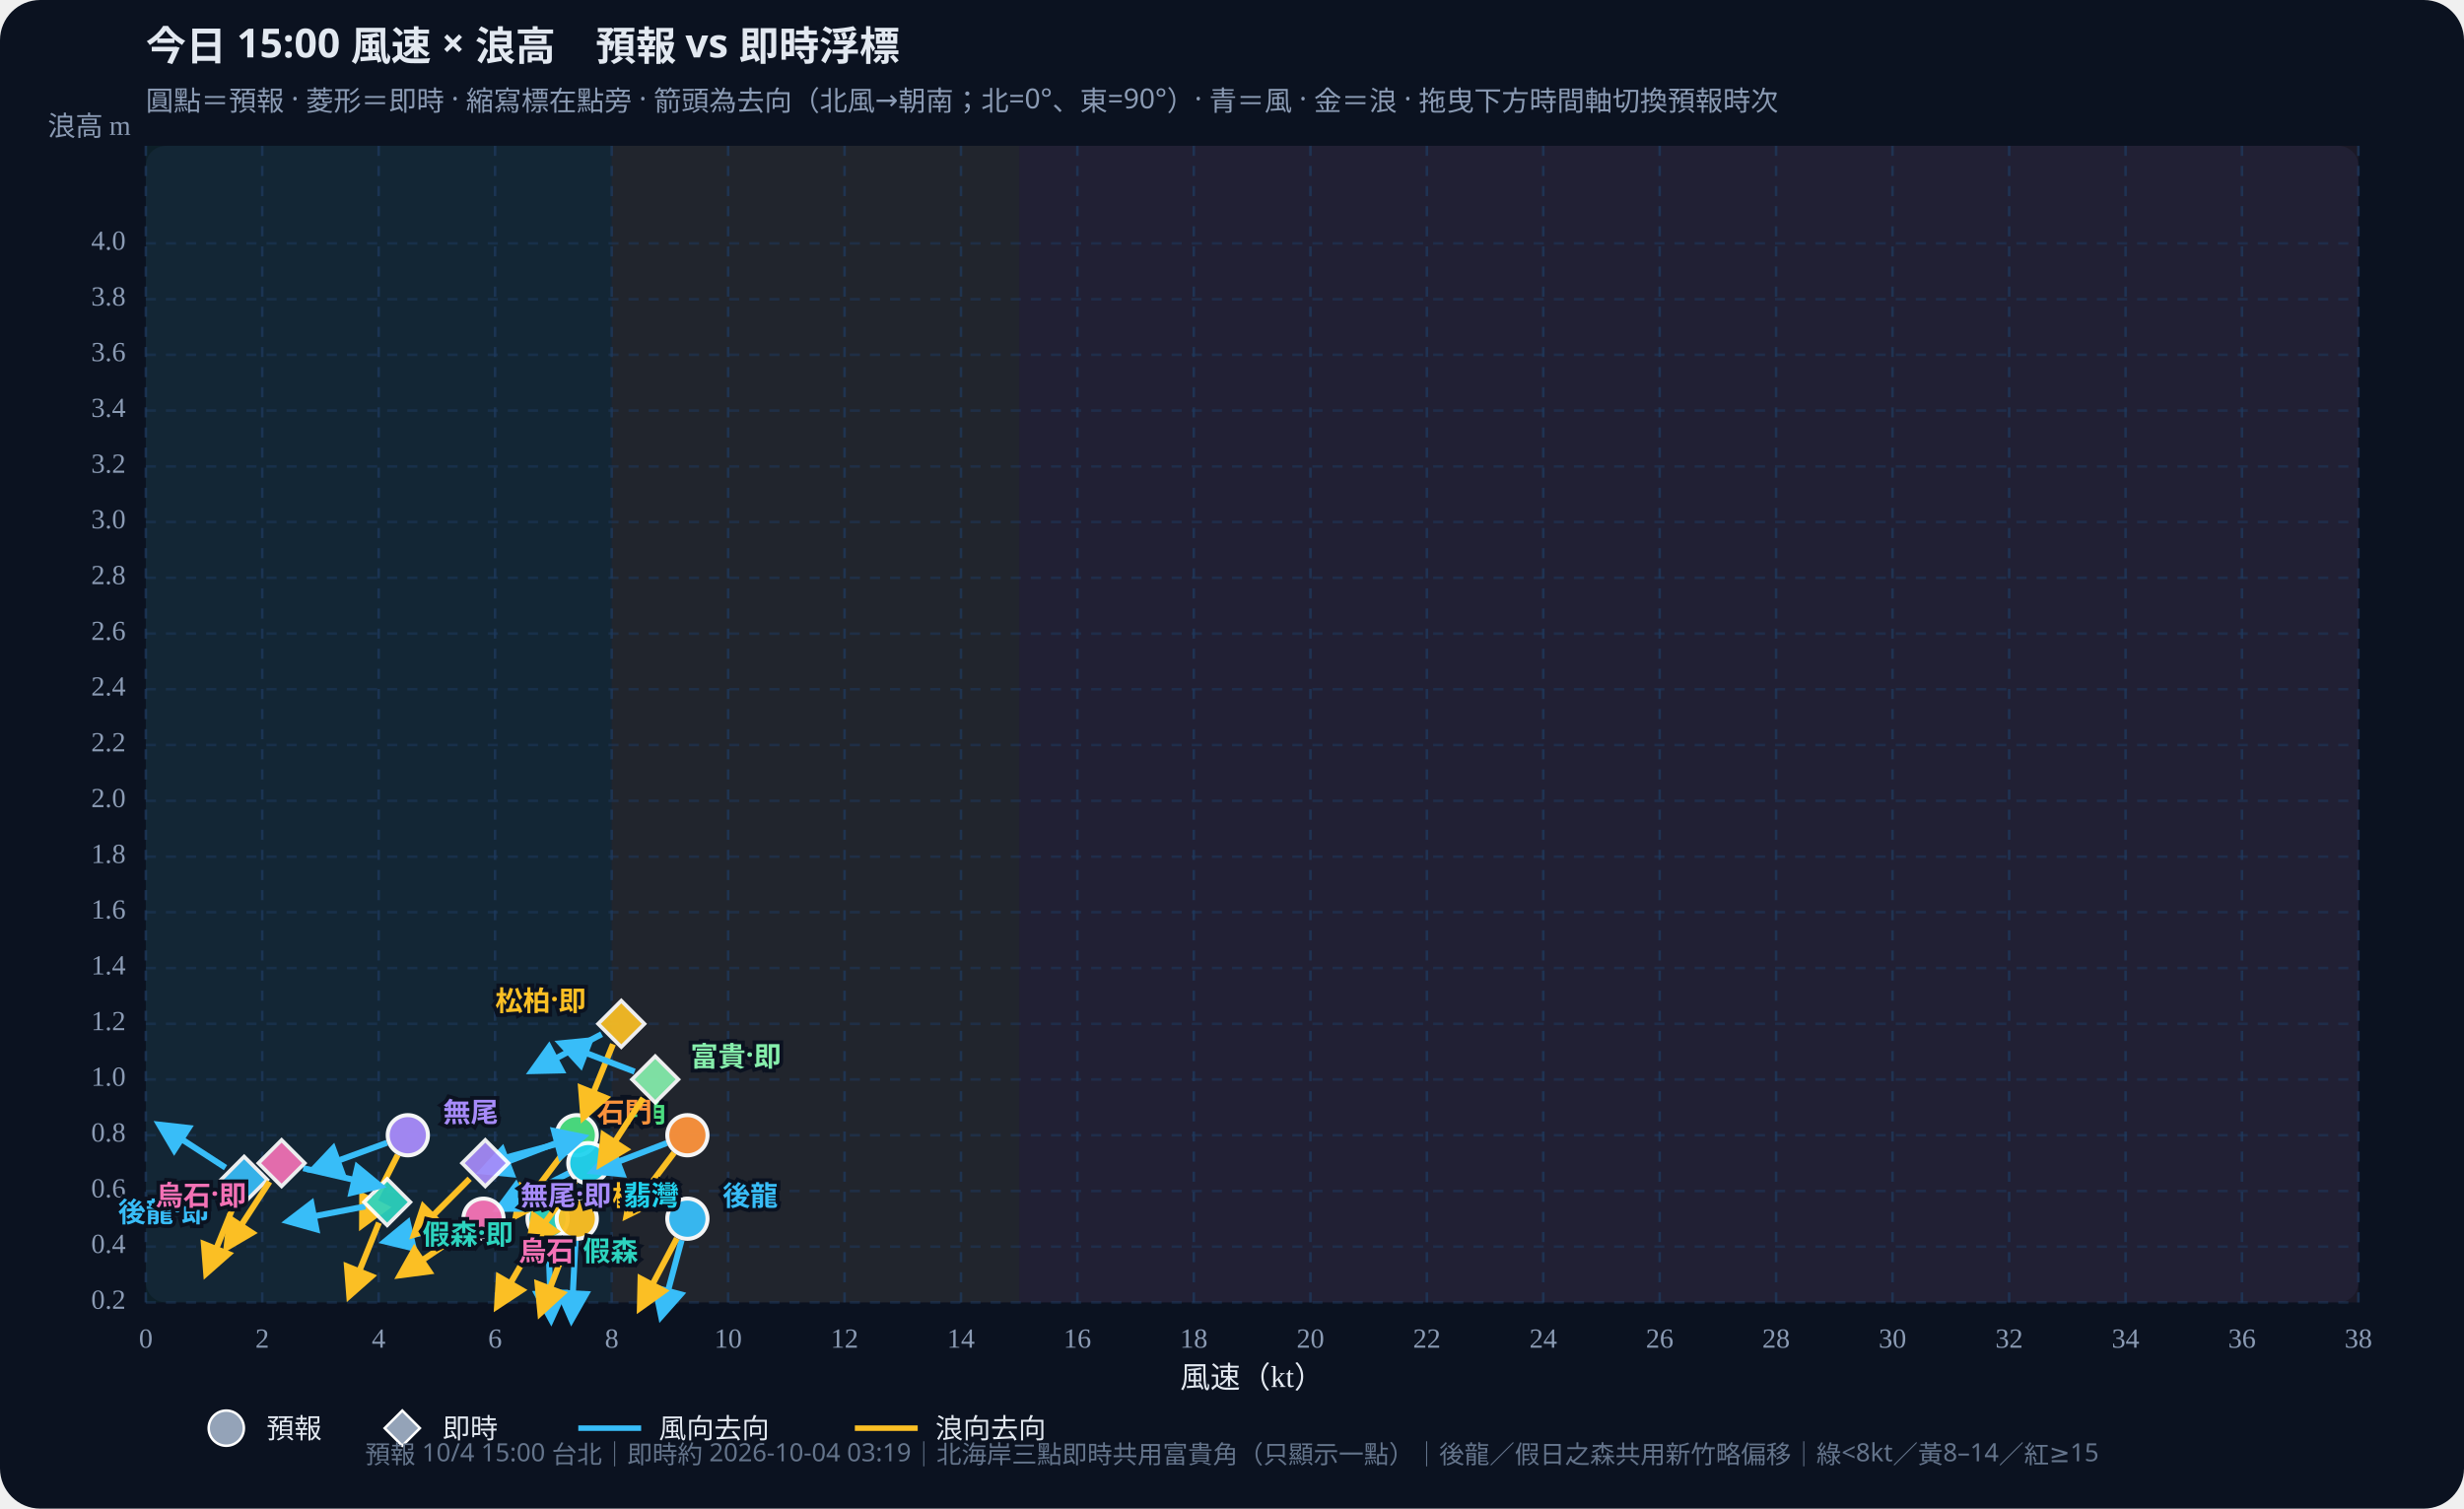
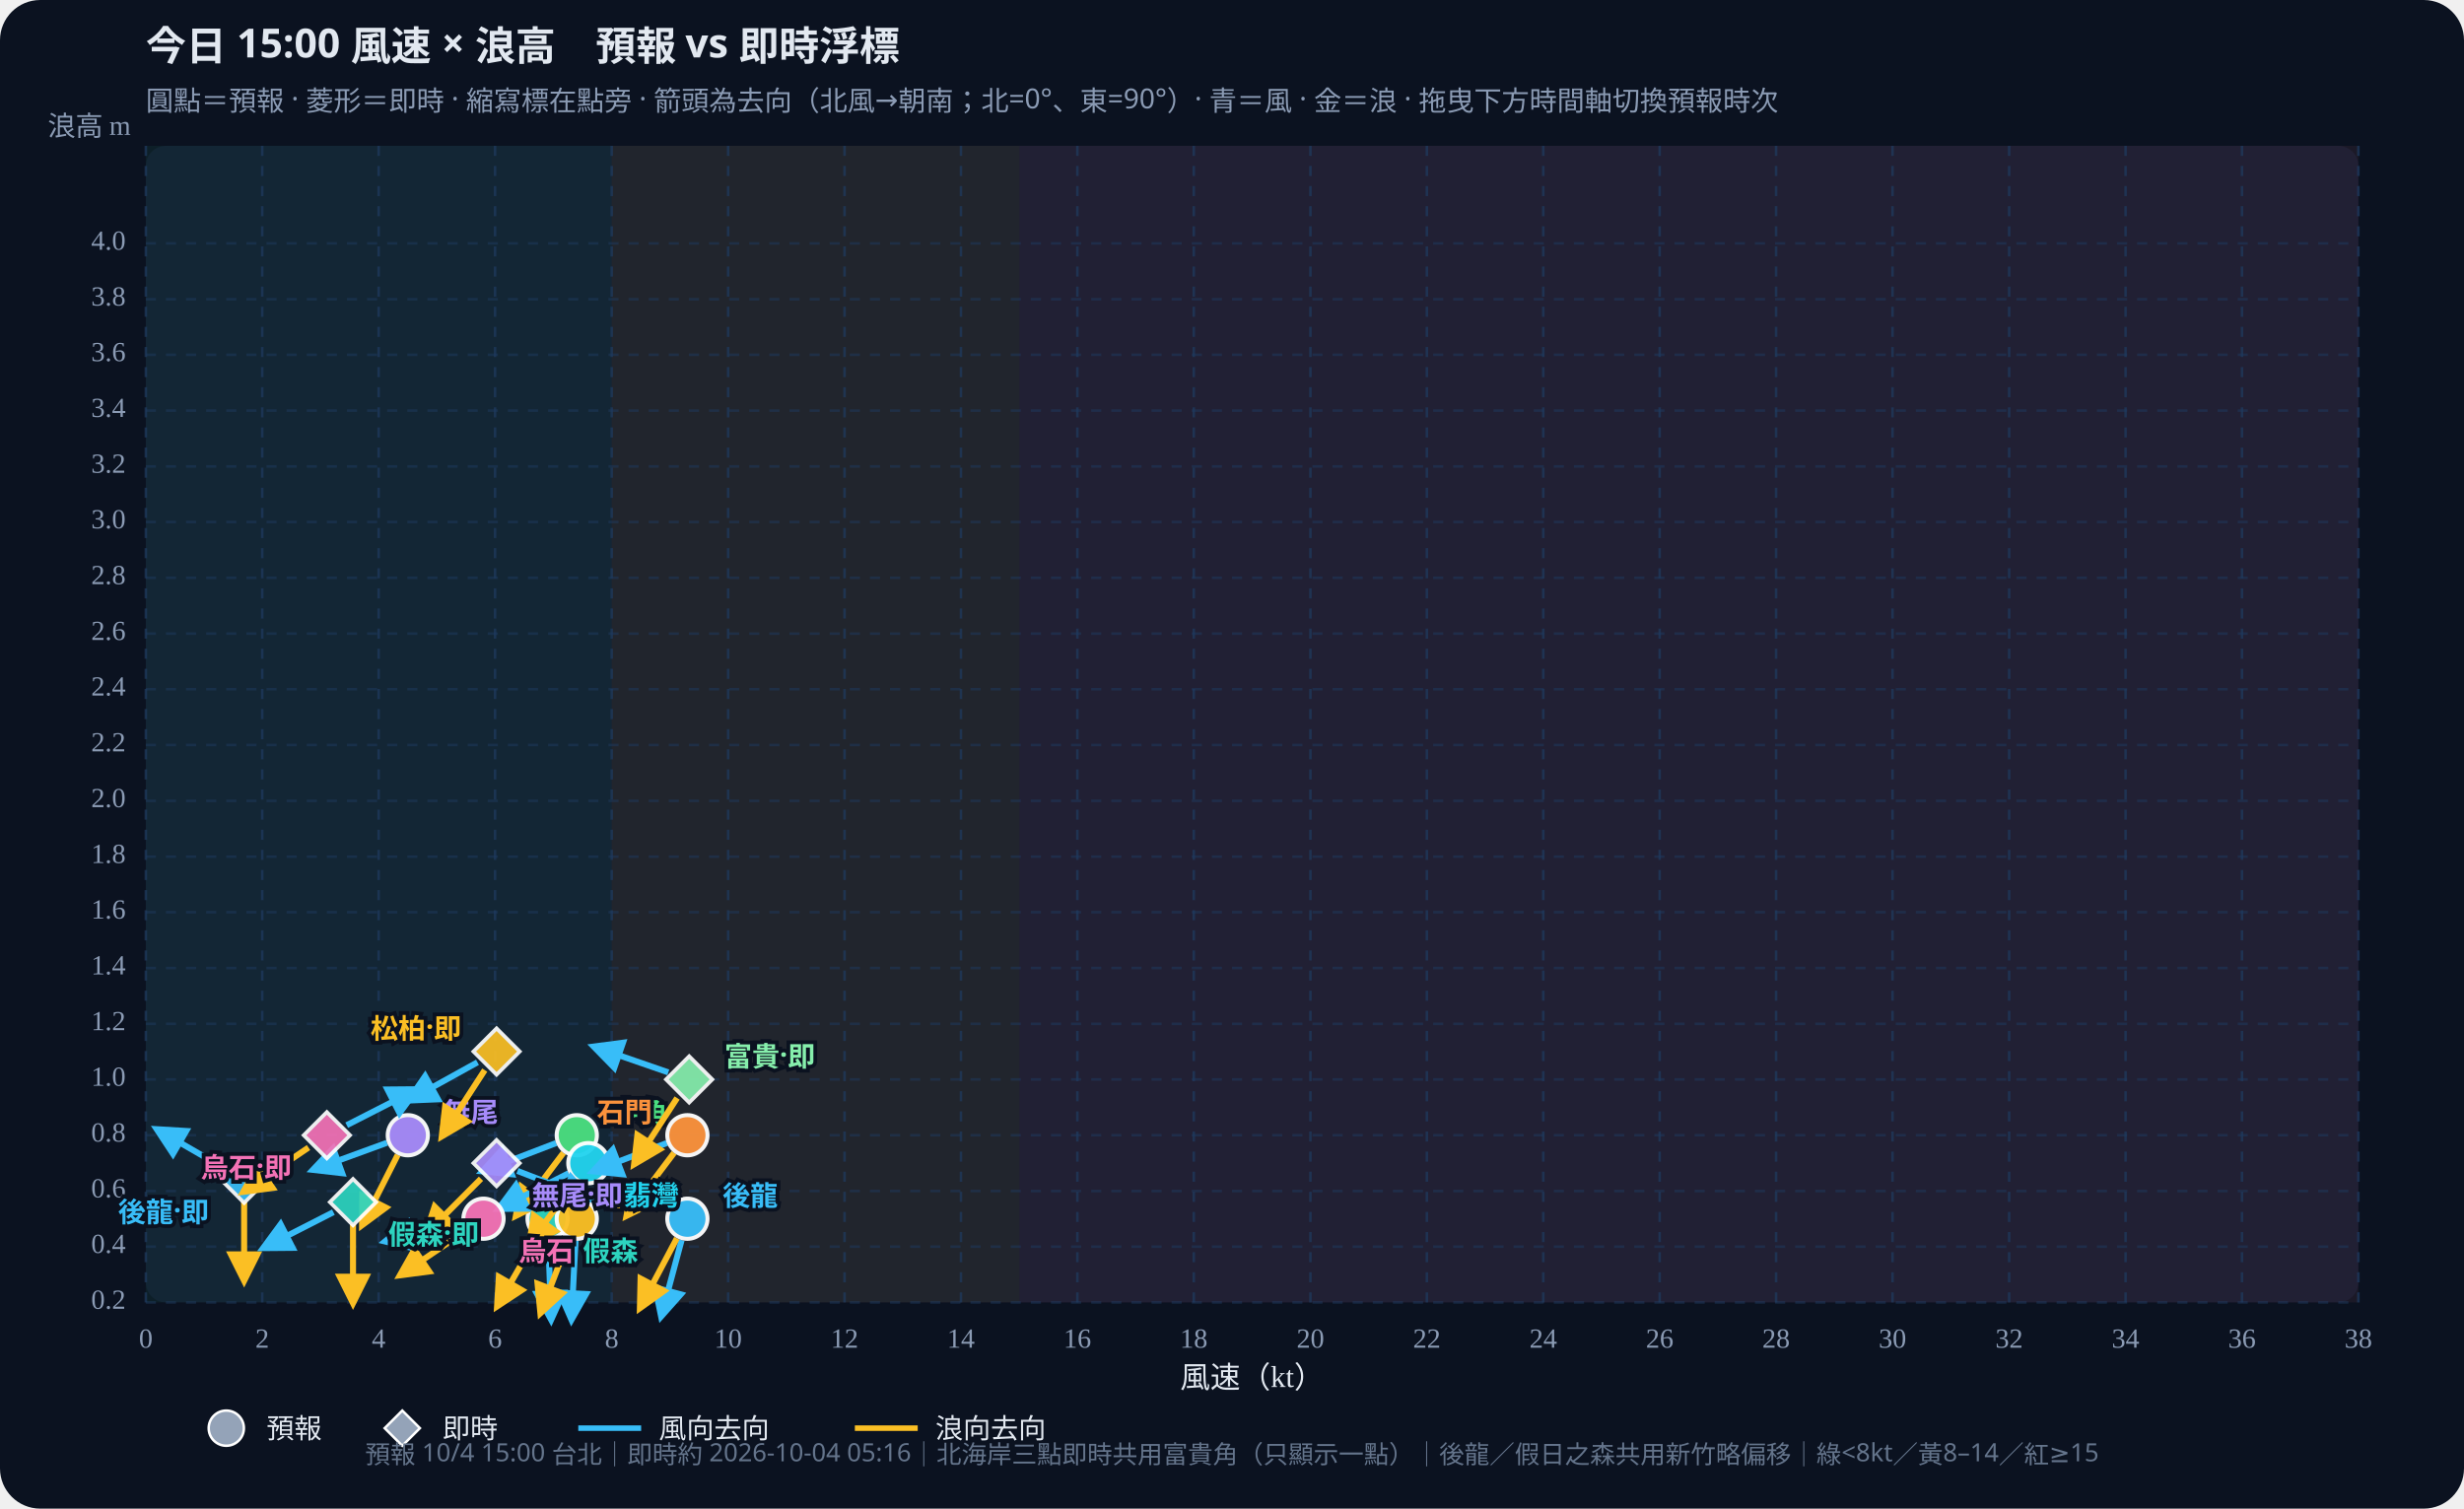
<svg xmlns="http://www.w3.org/2000/svg" id="wws-svg" viewBox="0 0 980 600" role="img" aria-label="風速與浪高散佈圖，可拖曳時間軸切換預報時次" style="width:100%;height:auto;display:block">
  <rect width="980" height="600" fill="#0b1220" rx="16" />
  <rect x="58" y="58" width="880" height="460" fill="#111a2e" rx="8" />
  <rect x="58.0" y="58" width="185.3" height="460" fill="#34d399" opacity="0.07" />
  <rect x="243.3" y="58" width="162.1" height="460" fill="#fbbf24" opacity="0.07" />
  <rect x="405.4" y="58" width="532.6" height="460" fill="#fb7185" opacity="0.07" />
  <defs>
    <marker id="arrow-38bdf8" viewBox="0 0 10 10" refX="8" refY="5" markerWidth="6" markerHeight="6" orient="auto-start-reverse">
      <path d="M0,0 L10,5 L0,10 z" fill="#38bdf8" />
    </marker>
    <marker id="arrow-fbbf24" viewBox="0 0 10 10" refX="8" refY="5" markerWidth="6" markerHeight="6" orient="auto-start-reverse">
      <path d="M0,0 L10,5 L0,10 z" fill="#fbbf24" />
    </marker>
  </defs>
  <text id="wws-title" x="58" y="24" fill="#e2e8f0" font-size="16" font-weight="700" font-family="Noto Sans TC,system-ui,sans-serif">今日 15:00 風速 × 浪高　預報 vs 即時浮標</text>
  <text x="58" y="44" fill="#8b9bb4" font-size="11" font-family="Noto Sans TC,system-ui,sans-serif">圓點＝預報 · 菱形＝即時 · 縮寫標在點旁 · 箭頭為去向（北風→朝南；北=0°、東=90°）· 青＝風 · 金＝浪 · 拖曳下方時間軸切換預報時次</text>
  <line x1="58.0" y1="58" x2="58.0" y2="518" stroke="#1e3a5f" stroke-dasharray="4 4" opacity="0.7" />
  <text x="58.0" y="536" text-anchor="middle" fill="#8b9bb4" font-size="11">0</text>
  <line x1="104.3" y1="58" x2="104.3" y2="518" stroke="#1e3a5f" stroke-dasharray="4 4" opacity="0.7" />
  <text x="104.3" y="536" text-anchor="middle" fill="#8b9bb4" font-size="11">2</text>
  <line x1="150.6" y1="58" x2="150.6" y2="518" stroke="#1e3a5f" stroke-dasharray="4 4" opacity="0.7" />
  <text x="150.6" y="536" text-anchor="middle" fill="#8b9bb4" font-size="11">4</text>
  <line x1="196.9" y1="58" x2="196.9" y2="518" stroke="#1e3a5f" stroke-dasharray="4 4" opacity="0.7" />
  <text x="196.9" y="536" text-anchor="middle" fill="#8b9bb4" font-size="11">6</text>
  <line x1="243.3" y1="58" x2="243.3" y2="518" stroke="#1e3a5f" stroke-dasharray="4 4" opacity="0.7" />
  <text x="243.3" y="536" text-anchor="middle" fill="#8b9bb4" font-size="11">8</text>
  <line x1="289.6" y1="58" x2="289.6" y2="518" stroke="#1e3a5f" stroke-dasharray="4 4" opacity="0.7" />
  <text x="289.6" y="536" text-anchor="middle" fill="#8b9bb4" font-size="11">10</text>
  <line x1="335.9" y1="58" x2="335.9" y2="518" stroke="#1e3a5f" stroke-dasharray="4 4" opacity="0.7" />
  <text x="335.9" y="536" text-anchor="middle" fill="#8b9bb4" font-size="11">12</text>
  <line x1="382.2" y1="58" x2="382.2" y2="518" stroke="#1e3a5f" stroke-dasharray="4 4" opacity="0.7" />
  <text x="382.2" y="536" text-anchor="middle" fill="#8b9bb4" font-size="11">14</text>
  <line x1="428.5" y1="58" x2="428.5" y2="518" stroke="#1e3a5f" stroke-dasharray="4 4" opacity="0.7" />
  <text x="428.5" y="536" text-anchor="middle" fill="#8b9bb4" font-size="11">16</text>
  <line x1="474.8" y1="58" x2="474.8" y2="518" stroke="#1e3a5f" stroke-dasharray="4 4" opacity="0.7" />
  <text x="474.8" y="536" text-anchor="middle" fill="#8b9bb4" font-size="11">18</text>
  <line x1="521.2" y1="58" x2="521.2" y2="518" stroke="#1e3a5f" stroke-dasharray="4 4" opacity="0.7" />
  <text x="521.2" y="536" text-anchor="middle" fill="#8b9bb4" font-size="11">20</text>
  <line x1="567.5" y1="58" x2="567.5" y2="518" stroke="#1e3a5f" stroke-dasharray="4 4" opacity="0.7" />
  <text x="567.5" y="536" text-anchor="middle" fill="#8b9bb4" font-size="11">22</text>
  <line x1="613.8" y1="58" x2="613.8" y2="518" stroke="#1e3a5f" stroke-dasharray="4 4" opacity="0.7" />
  <text x="613.8" y="536" text-anchor="middle" fill="#8b9bb4" font-size="11">24</text>
  <line x1="660.1" y1="58" x2="660.1" y2="518" stroke="#1e3a5f" stroke-dasharray="4 4" opacity="0.7" />
  <text x="660.1" y="536" text-anchor="middle" fill="#8b9bb4" font-size="11">26</text>
  <line x1="706.4" y1="58" x2="706.4" y2="518" stroke="#1e3a5f" stroke-dasharray="4 4" opacity="0.7" />
  <text x="706.4" y="536" text-anchor="middle" fill="#8b9bb4" font-size="11">28</text>
  <line x1="752.7" y1="58" x2="752.7" y2="518" stroke="#1e3a5f" stroke-dasharray="4 4" opacity="0.7" />
  <text x="752.7" y="536" text-anchor="middle" fill="#8b9bb4" font-size="11">30</text>
  <line x1="799.1" y1="58" x2="799.1" y2="518" stroke="#1e3a5f" stroke-dasharray="4 4" opacity="0.7" />
  <text x="799.1" y="536" text-anchor="middle" fill="#8b9bb4" font-size="11">32</text>
  <line x1="845.4" y1="58" x2="845.4" y2="518" stroke="#1e3a5f" stroke-dasharray="4 4" opacity="0.7" />
  <text x="845.4" y="536" text-anchor="middle" fill="#8b9bb4" font-size="11">34</text>
  <line x1="891.7" y1="58" x2="891.7" y2="518" stroke="#1e3a5f" stroke-dasharray="4 4" opacity="0.7" />
  <text x="891.7" y="536" text-anchor="middle" fill="#8b9bb4" font-size="11">36</text>
  <line x1="938.0" y1="58" x2="938.0" y2="518" stroke="#1e3a5f" stroke-dasharray="4 4" opacity="0.7" />
  <text x="938.0" y="536" text-anchor="middle" fill="#8b9bb4" font-size="11">38</text>
  <line x1="58" y1="518.0" x2="938" y2="518.0" stroke="#1e3a5f" stroke-dasharray="4 4" opacity="0.5" />
  <text x="50" y="518.0" text-anchor="end" dominant-baseline="middle" fill="#8b9bb4" font-size="11">0.2</text>
  <line x1="58" y1="495.8" x2="938" y2="495.8" stroke="#1e3a5f" stroke-dasharray="4 4" opacity="0.5" />
  <text x="50" y="495.8" text-anchor="end" dominant-baseline="middle" fill="#8b9bb4" font-size="11">0.4</text>
  <line x1="58" y1="473.7" x2="938" y2="473.7" stroke="#1e3a5f" stroke-dasharray="4 4" opacity="0.5" />
  <text x="50" y="473.7" text-anchor="end" dominant-baseline="middle" fill="#8b9bb4" font-size="11">0.6</text>
  <line x1="58" y1="451.5" x2="938" y2="451.5" stroke="#1e3a5f" stroke-dasharray="4 4" opacity="0.5" />
  <text x="50" y="451.5" text-anchor="end" dominant-baseline="middle" fill="#8b9bb4" font-size="11">0.8</text>
  <line x1="58" y1="429.3" x2="938" y2="429.3" stroke="#1e3a5f" stroke-dasharray="4 4" opacity="0.5" />
  <text x="50" y="429.3" text-anchor="end" dominant-baseline="middle" fill="#8b9bb4" font-size="11">1.0</text>
  <line x1="58" y1="407.2" x2="938" y2="407.2" stroke="#1e3a5f" stroke-dasharray="4 4" opacity="0.5" />
  <text x="50" y="407.2" text-anchor="end" dominant-baseline="middle" fill="#8b9bb4" font-size="11">1.2</text>
  <line x1="58" y1="385.0" x2="938" y2="385.0" stroke="#1e3a5f" stroke-dasharray="4 4" opacity="0.5" />
  <text x="50" y="385.0" text-anchor="end" dominant-baseline="middle" fill="#8b9bb4" font-size="11">1.4</text>
  <line x1="58" y1="362.8" x2="938" y2="362.8" stroke="#1e3a5f" stroke-dasharray="4 4" opacity="0.5" />
  <text x="50" y="362.8" text-anchor="end" dominant-baseline="middle" fill="#8b9bb4" font-size="11">1.6</text>
  <line x1="58" y1="340.7" x2="938" y2="340.7" stroke="#1e3a5f" stroke-dasharray="4 4" opacity="0.5" />
  <text x="50" y="340.7" text-anchor="end" dominant-baseline="middle" fill="#8b9bb4" font-size="11">1.8</text>
  <line x1="58" y1="318.5" x2="938" y2="318.5" stroke="#1e3a5f" stroke-dasharray="4 4" opacity="0.5" />
  <text x="50" y="318.5" text-anchor="end" dominant-baseline="middle" fill="#8b9bb4" font-size="11">2.0</text>
  <line x1="58" y1="296.3" x2="938" y2="296.3" stroke="#1e3a5f" stroke-dasharray="4 4" opacity="0.5" />
  <text x="50" y="296.3" text-anchor="end" dominant-baseline="middle" fill="#8b9bb4" font-size="11">2.2</text>
  <line x1="58" y1="274.1" x2="938" y2="274.1" stroke="#1e3a5f" stroke-dasharray="4 4" opacity="0.5" />
  <text x="50" y="274.1" text-anchor="end" dominant-baseline="middle" fill="#8b9bb4" font-size="11">2.4</text>
  <line x1="58" y1="252.0" x2="938" y2="252.0" stroke="#1e3a5f" stroke-dasharray="4 4" opacity="0.5" />
  <text x="50" y="252.0" text-anchor="end" dominant-baseline="middle" fill="#8b9bb4" font-size="11">2.6</text>
  <line x1="58" y1="229.8" x2="938" y2="229.8" stroke="#1e3a5f" stroke-dasharray="4 4" opacity="0.5" />
  <text x="50" y="229.8" text-anchor="end" dominant-baseline="middle" fill="#8b9bb4" font-size="11">2.8</text>
  <line x1="58" y1="207.6" x2="938" y2="207.6" stroke="#1e3a5f" stroke-dasharray="4 4" opacity="0.5" />
  <text x="50" y="207.6" text-anchor="end" dominant-baseline="middle" fill="#8b9bb4" font-size="11">3.0</text>
  <line x1="58" y1="185.5" x2="938" y2="185.5" stroke="#1e3a5f" stroke-dasharray="4 4" opacity="0.5" />
  <text x="50" y="185.5" text-anchor="end" dominant-baseline="middle" fill="#8b9bb4" font-size="11">3.2</text>
  <line x1="58" y1="163.3" x2="938" y2="163.3" stroke="#1e3a5f" stroke-dasharray="4 4" opacity="0.5" />
  <text x="50" y="163.3" text-anchor="end" dominant-baseline="middle" fill="#8b9bb4" font-size="11">3.4</text>
  <line x1="58" y1="141.1" x2="938" y2="141.1" stroke="#1e3a5f" stroke-dasharray="4 4" opacity="0.5" />
  <text x="50" y="141.1" text-anchor="end" dominant-baseline="middle" fill="#8b9bb4" font-size="11">3.6</text>
  <line x1="58" y1="119.0" x2="938" y2="119.0" stroke="#1e3a5f" stroke-dasharray="4 4" opacity="0.5" />
  <text x="50" y="119.0" text-anchor="end" dominant-baseline="middle" fill="#8b9bb4" font-size="11">3.8</text>
  <line x1="58" y1="96.8" x2="938" y2="96.8" stroke="#1e3a5f" stroke-dasharray="4 4" opacity="0.5" />
  <text x="50" y="96.8" text-anchor="end" dominant-baseline="middle" fill="#8b9bb4" font-size="11">4.0</text>
  <text x="498" y="552" text-anchor="middle" fill="#e2e8f0" font-size="12">風速（kt）</text>
  <text x="52" y="54" text-anchor="end" fill="#8b9bb4" font-size="11">浪高 m</text>
  <g id="wws-forecast-layer">
    <line x1="271.1" y1="493.2" x2="263.0" y2="523.4" stroke="#38bdf8" stroke-width="2.4" marker-end="url(#arrow-38bdf8)" />
    <line x1="269.2" y1="492.5" x2="254.6" y2="520.1" stroke="#fbbf24" stroke-width="2.4" marker-end="url(#arrow-fbbf24)" />
    <circle cx="273.4" cy="484.7" r="8.0" fill="#38bdf8" stroke="#fff" stroke-width="1.6" opacity="0.95" />
    <line x1="218.1" y1="493.5" x2="219.2" y2="524.7" stroke="#38bdf8" stroke-width="2.4" marker-end="url(#arrow-38bdf8)" />
    <line x1="213.4" y1="492.4" x2="197.8" y2="519.4" stroke="#fbbf24" stroke-width="2.4" marker-end="url(#arrow-fbbf24)" />
    <circle cx="217.8" cy="484.7" r="8.0" fill="#2dd4bf" stroke="#fff" stroke-width="1.6" opacity="0.95" />
    <line x1="228.9" y1="493.5" x2="227.3" y2="524.7" stroke="#38bdf8" stroke-width="2.4" marker-end="url(#arrow-38bdf8)" />
    <line x1="226.2" y1="493.0" x2="215.0" y2="522.1" stroke="#fbbf24" stroke-width="2.4" marker-end="url(#arrow-fbbf24)" />
    <circle cx="229.4" cy="484.7" r="8.0" fill="#fbbf24" stroke="#fff" stroke-width="1.6" opacity="0.95" />
    <line x1="221.2" y1="454.6" x2="192.0" y2="465.8" stroke="#38bdf8" stroke-width="2.4" marker-end="url(#arrow-38bdf8)" />
    <line x1="224.1" y1="458.5" x2="205.3" y2="483.4" stroke="#fbbf24" stroke-width="2.4" marker-end="url(#arrow-fbbf24)" />
    <circle cx="229.4" cy="451.5" r="8.0" fill="#4ade80" stroke="#fff" stroke-width="1.6" opacity="0.95" />
    <line x1="226.2" y1="466.6" x2="198.4" y2="480.7" stroke="#38bdf8" stroke-width="2.4" marker-end="url(#arrow-38bdf8)" />
    <line x1="228.8" y1="469.7" x2="210.5" y2="494.9" stroke="#fbbf24" stroke-width="2.4" marker-end="url(#arrow-fbbf24)" />
    <circle cx="234.0" cy="462.6" r="8.0" fill="#22d3ee" stroke="#fff" stroke-width="1.6" opacity="0.95" />
    <line x1="265.2" y1="454.6" x2="236.0" y2="465.8" stroke="#38bdf8" stroke-width="2.4" marker-end="url(#arrow-38bdf8)" />
    <line x1="268.1" y1="458.5" x2="249.3" y2="483.4" stroke="#fbbf24" stroke-width="2.4" marker-end="url(#arrow-fbbf24)" />
    <circle cx="273.4" cy="451.5" r="8.0" fill="#fb923c" stroke="#fff" stroke-width="1.6" opacity="0.95" />
    <line x1="153.9" y1="454.5" x2="124.6" y2="465.2" stroke="#38bdf8" stroke-width="2.4" marker-end="url(#arrow-38bdf8)" />
    <line x1="158.2" y1="459.3" x2="144.1" y2="487.1" stroke="#fbbf24" stroke-width="2.4" marker-end="url(#arrow-fbbf24)" />
    <circle cx="162.2" cy="451.5" r="8.0" fill="#a78bfa" stroke="#fff" stroke-width="1.6" opacity="0.95" />
    <line x1="183.7" y1="486.7" x2="153.3" y2="493.7" stroke="#38bdf8" stroke-width="2.4" marker-end="url(#arrow-38bdf8)" />
    <line x1="185.0" y1="489.7" x2="159.2" y2="507.1" stroke="#fbbf24" stroke-width="2.4" marker-end="url(#arrow-fbbf24)" />
    <circle cx="192.3" cy="484.7" r="8.0" fill="#f472b6" stroke="#fff" stroke-width="1.6" opacity="0.95" />
    <text x="287.4" y="474.7" text-anchor="start" dominant-baseline="central" fill="#38bdf8" font-size="11" font-weight="700" font-family="Noto Sans TC,system-ui,sans-serif" stroke="#0b1220" stroke-width="3" paint-order="stroke">後龍</text>
    <text x="231.8" y="496.7" text-anchor="start" dominant-baseline="central" fill="#2dd4bf" font-size="11" font-weight="700" font-family="Noto Sans TC,system-ui,sans-serif" stroke="#0b1220" stroke-width="3" paint-order="stroke">假森</text>
    <text x="243.4" y="474.7" text-anchor="start" dominant-baseline="central" fill="#fbbf24" font-size="11" font-weight="700" font-family="Noto Sans TC,system-ui,sans-serif" stroke="#0b1220" stroke-width="3" paint-order="stroke">松柏</text>
    <text x="243.4" y="441.5" text-anchor="start" dominant-baseline="central" fill="#4ade80" font-size="11" font-weight="700" font-family="Noto Sans TC,system-ui,sans-serif" stroke="#0b1220" stroke-width="3" paint-order="stroke">中角</text>
    <text x="248.0" y="474.6" text-anchor="start" dominant-baseline="central" fill="#22d3ee" font-size="11" font-weight="700" font-family="Noto Sans TC,system-ui,sans-serif" stroke="#0b1220" stroke-width="3" paint-order="stroke">翡灣</text>
    <text x="259.4" y="441.5" text-anchor="end" dominant-baseline="central" fill="#fb923c" font-size="11" font-weight="700" font-family="Noto Sans TC,system-ui,sans-serif" stroke="#0b1220" stroke-width="3" paint-order="stroke">石門</text>
    <text x="176.2" y="441.5" text-anchor="start" dominant-baseline="central" fill="#a78bfa" font-size="11" font-weight="700" font-family="Noto Sans TC,system-ui,sans-serif" stroke="#0b1220" stroke-width="3" paint-order="stroke">無尾</text>
    <text x="206.3" y="496.7" text-anchor="start" dominant-baseline="central" fill="#f472b6" font-size="11" font-weight="700" font-family="Noto Sans TC,system-ui,sans-serif" stroke="#0b1220" stroke-width="3" paint-order="stroke">烏石</text>
  </g>
  <g id="wws-live-layer">
-     <line x1="89.7" y1="464.4" x2="63.5" y2="447.4" stroke="#38bdf8" stroke-width="2.4" marker-end="url(#arrow-38bdf8)" />
-     <line x1="93.8" y1="477.4" x2="82.1" y2="506.3" stroke="#fbbf24" stroke-width="2.4" marker-end="url(#arrow-fbbf24)" />
+     <line x1="89.5" y1="464.8" x2="62.5" y2="449.2" stroke="#38bdf8" stroke-width="2.4" marker-end="url(#arrow-38bdf8)" />
+     <line x1="97.1" y1="478.0" x2="97.1" y2="509.2" stroke="#fbbf24" stroke-width="2.4" marker-end="url(#arrow-fbbf24)" />
    <polygon points="97.1,460.0 106.3,469.2 97.1,478.4 87.9,469.2" fill="#38bdf8" stroke="#fff" stroke-width="1.5" opacity="0.92" />
-     <line x1="145.3" y1="479.8" x2="114.7" y2="485.7" stroke="#38bdf8" stroke-width="2.4" marker-end="url(#arrow-38bdf8)" />
-     <line x1="150.7" y1="486.3" x2="139.0" y2="515.2" stroke="#fbbf24" stroke-width="2.4" marker-end="url(#arrow-fbbf24)" />
-     <polygon points="154.0,468.9 163.2,478.1 154.0,487.3 144.8,478.1" fill="#2dd4bf" stroke="#fff" stroke-width="1.5" opacity="0.92" />
-     <line x1="239.3" y1="411.3" x2="211.7" y2="425.9" stroke="#38bdf8" stroke-width="2.4" marker-end="url(#arrow-38bdf8)" />
-     <line x1="243.8" y1="415.3" x2="232.1" y2="444.2" stroke="#fbbf24" stroke-width="2.4" marker-end="url(#arrow-fbbf24)" />
-     <polygon points="247.1,398.0 256.3,407.2 247.1,416.4 237.9,407.2" fill="#fbbf24" stroke="#fff" stroke-width="1.5" opacity="0.92" />
-     <line x1="252.4" y1="426.2" x2="223.2" y2="415.0" stroke="#38bdf8" stroke-width="2.4" marker-end="url(#arrow-38bdf8)" />
-     <line x1="255.8" y1="436.7" x2="238.8" y2="462.9" stroke="#fbbf24" stroke-width="2.4" marker-end="url(#arrow-fbbf24)" />
-     <polygon points="260.6,420.1 269.8,429.3 260.6,438.5 251.4,429.3" fill="#86efac" stroke="#fff" stroke-width="1.5" opacity="0.92" />
-     <line x1="201.5" y1="460.3" x2="231.7" y2="452.2" stroke="#38bdf8" stroke-width="2.4" marker-end="url(#arrow-38bdf8)" />
-     <line x1="186.8" y1="468.8" x2="164.8" y2="490.9" stroke="#fbbf24" stroke-width="2.4" marker-end="url(#arrow-fbbf24)" />
-     <polygon points="193.0,453.4 202.2,462.6 193.0,471.8 183.8,462.6" fill="#a78bfa" stroke="#fff" stroke-width="1.5" opacity="0.92" />
-     <line x1="120.6" y1="464.6" x2="151.0" y2="471.6" stroke="#38bdf8" stroke-width="2.4" marker-end="url(#arrow-38bdf8)" />
-     <line x1="107.2" y1="470.0" x2="90.2" y2="496.1" stroke="#fbbf24" stroke-width="2.4" marker-end="url(#arrow-fbbf24)" />
-     <polygon points="112.0,453.4 121.2,462.6 112.0,471.8 102.8,462.6" fill="#f472b6" stroke="#fff" stroke-width="1.5" opacity="0.92" />
+     <line x1="132.6" y1="482.1" x2="104.8" y2="496.3" stroke="#38bdf8" stroke-width="2.4" marker-end="url(#arrow-38bdf8)" />
+     <line x1="140.4" y1="486.9" x2="140.4" y2="518.1" stroke="#fbbf24" stroke-width="2.4" marker-end="url(#arrow-fbbf24)" />
+     <polygon points="140.4,468.9 149.6,478.1 140.4,487.3 131.2,478.1" fill="#2dd4bf" stroke="#fff" stroke-width="1.5" opacity="0.92" />
+     <line x1="189.9" y1="422.5" x2="162.6" y2="437.6" stroke="#38bdf8" stroke-width="2.4" marker-end="url(#arrow-38bdf8)" />
+     <line x1="192.8" y1="425.6" x2="175.8" y2="451.8" stroke="#fbbf24" stroke-width="2.4" marker-end="url(#arrow-fbbf24)" />
+     <polygon points="197.5,409.0 206.7,418.2 197.5,427.4 188.3,418.2" fill="#fbbf24" stroke="#fff" stroke-width="1.5" opacity="0.92" />
+     <line x1="265.8" y1="426.5" x2="236.3" y2="416.3" stroke="#38bdf8" stroke-width="2.4" marker-end="url(#arrow-38bdf8)" />
+     <line x1="269.3" y1="436.7" x2="252.3" y2="462.9" stroke="#fbbf24" stroke-width="2.4" marker-end="url(#arrow-fbbf24)" />
+     <polygon points="274.1,420.1 283.3,429.3 274.1,438.5 264.9,429.3" fill="#86efac" stroke="#fff" stroke-width="1.5" opacity="0.92" />
+     <line x1="205.8" y1="465.7" x2="234.9" y2="476.9" stroke="#38bdf8" stroke-width="2.4" marker-end="url(#arrow-38bdf8)" />
+     <line x1="191.3" y1="468.8" x2="169.3" y2="490.9" stroke="#fbbf24" stroke-width="2.4" marker-end="url(#arrow-fbbf24)" />
+     <polygon points="197.5,453.4 206.7,462.6 197.5,471.8 188.3,462.6" fill="#a78bfa" stroke="#fff" stroke-width="1.5" opacity="0.92" />
+     <line x1="137.9" y1="447.5" x2="165.7" y2="433.3" stroke="#38bdf8" stroke-width="2.4" marker-end="url(#arrow-38bdf8)" />
+     <line x1="122.7" y1="456.4" x2="96.9" y2="473.9" stroke="#fbbf24" stroke-width="2.4" marker-end="url(#arrow-fbbf24)" />
+     <polygon points="130.0,442.3 139.2,451.5 130.0,460.7 120.8,451.5" fill="#f472b6" stroke="#fff" stroke-width="1.5" opacity="0.92" />
    <text x="83.1" y="481.2" text-anchor="end" dominant-baseline="central" fill="#38bdf8" font-size="11" font-weight="700" font-family="Noto Sans TC,system-ui,sans-serif" stroke="#0b1220" stroke-width="3" paint-order="stroke">後龍·即</text>
-     <text x="168.0" y="490.1" text-anchor="start" dominant-baseline="central" fill="#2dd4bf" font-size="11" font-weight="700" font-family="Noto Sans TC,system-ui,sans-serif" stroke="#0b1220" stroke-width="3" paint-order="stroke">假森·即</text>
-     <text x="233.1" y="397.2" text-anchor="end" dominant-baseline="central" fill="#fbbf24" font-size="11" font-weight="700" font-family="Noto Sans TC,system-ui,sans-serif" stroke="#0b1220" stroke-width="3" paint-order="stroke">松柏·即</text>
-     <text x="274.6" y="419.3" text-anchor="start" dominant-baseline="central" fill="#86efac" font-size="11" font-weight="700" font-family="Noto Sans TC,system-ui,sans-serif" stroke="#0b1220" stroke-width="3" paint-order="stroke">富貴·即</text>
-     <text x="207.0" y="474.6" text-anchor="start" dominant-baseline="central" fill="#a78bfa" font-size="11" font-weight="700" font-family="Noto Sans TC,system-ui,sans-serif" stroke="#0b1220" stroke-width="3" paint-order="stroke">無尾·即</text>
-     <text x="98.0" y="474.6" text-anchor="end" dominant-baseline="central" fill="#f472b6" font-size="11" font-weight="700" font-family="Noto Sans TC,system-ui,sans-serif" stroke="#0b1220" stroke-width="3" paint-order="stroke">烏石·即</text>
+     <text x="154.4" y="490.1" text-anchor="start" dominant-baseline="central" fill="#2dd4bf" font-size="11" font-weight="700" font-family="Noto Sans TC,system-ui,sans-serif" stroke="#0b1220" stroke-width="3" paint-order="stroke">假森·即</text>
+     <text x="183.5" y="408.2" text-anchor="end" dominant-baseline="central" fill="#fbbf24" font-size="11" font-weight="700" font-family="Noto Sans TC,system-ui,sans-serif" stroke="#0b1220" stroke-width="3" paint-order="stroke">松柏·即</text>
+     <text x="288.1" y="419.3" text-anchor="start" dominant-baseline="central" fill="#86efac" font-size="11" font-weight="700" font-family="Noto Sans TC,system-ui,sans-serif" stroke="#0b1220" stroke-width="3" paint-order="stroke">富貴·即</text>
+     <text x="211.5" y="474.6" text-anchor="start" dominant-baseline="central" fill="#a78bfa" font-size="11" font-weight="700" font-family="Noto Sans TC,system-ui,sans-serif" stroke="#0b1220" stroke-width="3" paint-order="stroke">無尾·即</text>
+     <text x="116.0" y="463.5" text-anchor="end" dominant-baseline="central" fill="#f472b6" font-size="11" font-weight="700" font-family="Noto Sans TC,system-ui,sans-serif" stroke="#0b1220" stroke-width="3" paint-order="stroke">烏石·即</text>
  </g>
  <circle cx="90" cy="568" r="7" fill="#94a3b8" stroke="#fff" />
  <text x="106" y="572" fill="#e2e8f0" font-size="11" font-family="Noto Sans TC,system-ui,sans-serif">預報</text>
  <polygon points="160,561 167,568 160,575 153,568" fill="#94a3b8" stroke="#fff" />
  <text x="176" y="572" fill="#e2e8f0" font-size="11" font-family="Noto Sans TC,system-ui,sans-serif">即時</text>
  <line x1="230" y1="568" x2="255" y2="568" stroke="#38bdf8" stroke-width="2.2" />
  <text x="262" y="572" fill="#e2e8f0" font-size="11" font-family="Noto Sans TC,system-ui,sans-serif">風向去向</text>
  <line x1="340" y1="568" x2="365" y2="568" stroke="#fbbf24" stroke-width="2.2" />
  <text x="372" y="572" fill="#e2e8f0" font-size="11" font-family="Noto Sans TC,system-ui,sans-serif">浪向去向</text>
-   <text id="wws-foot" x="490" y="582" text-anchor="middle" fill="#64748b" font-size="10" font-family="Noto Sans TC,system-ui,sans-serif">預報 10/4 15:00 台北｜即時約 2026-10-04 03:19｜北海岸三點即時共用富貴角（只顯示一點）｜後龍／假日之森共用新竹略偏移｜綠&lt;8kt／黃8–14／紅≥15</text>
+   <text id="wws-foot" x="490" y="582" text-anchor="middle" fill="#64748b" font-size="10" font-family="Noto Sans TC,system-ui,sans-serif">預報 10/4 15:00 台北｜即時約 2026-10-04 05:16｜北海岸三點即時共用富貴角（只顯示一點）｜後龍／假日之森共用新竹略偏移｜綠&lt;8kt／黃8–14／紅≥15</text>
</svg>
